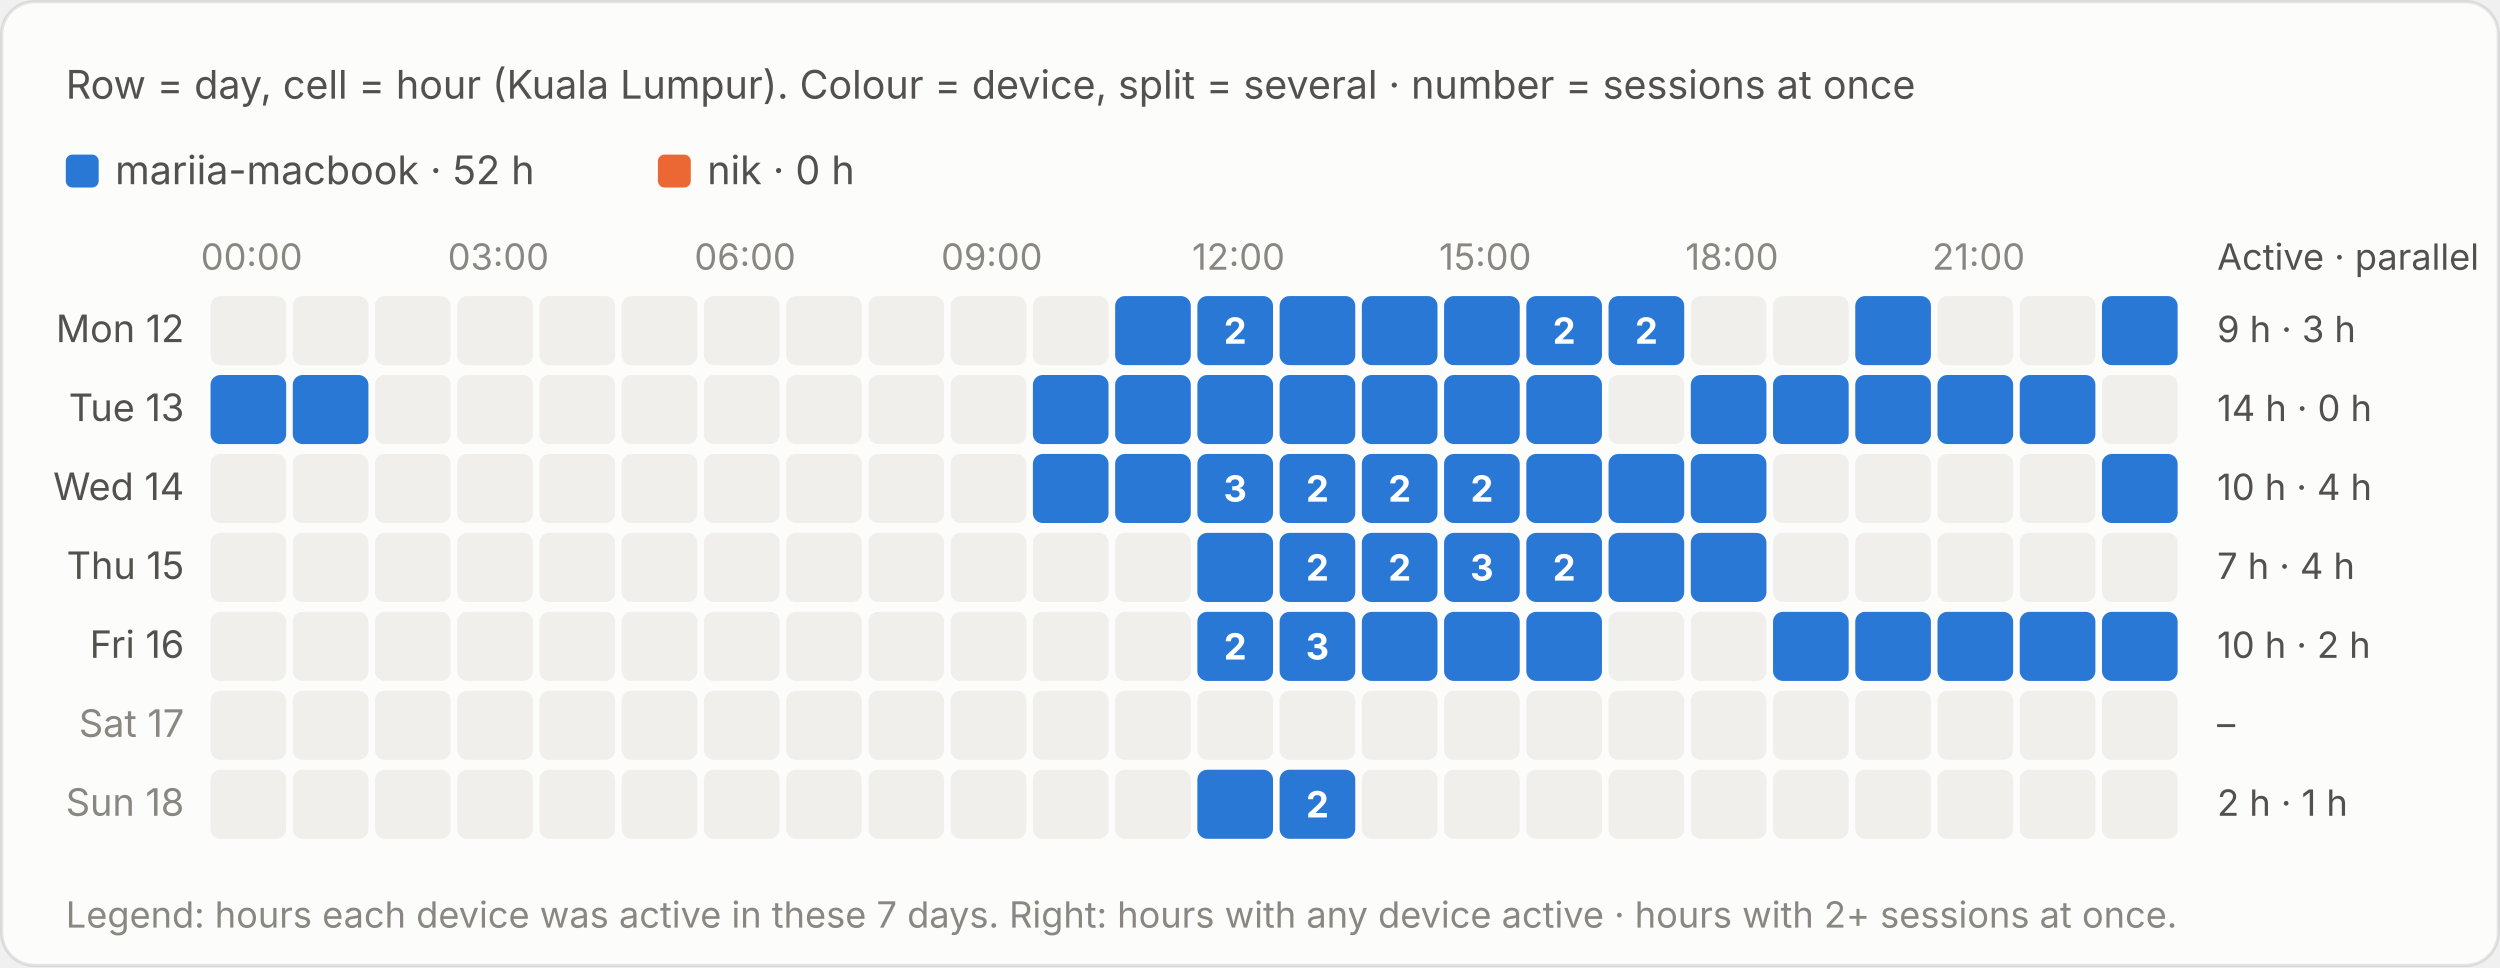
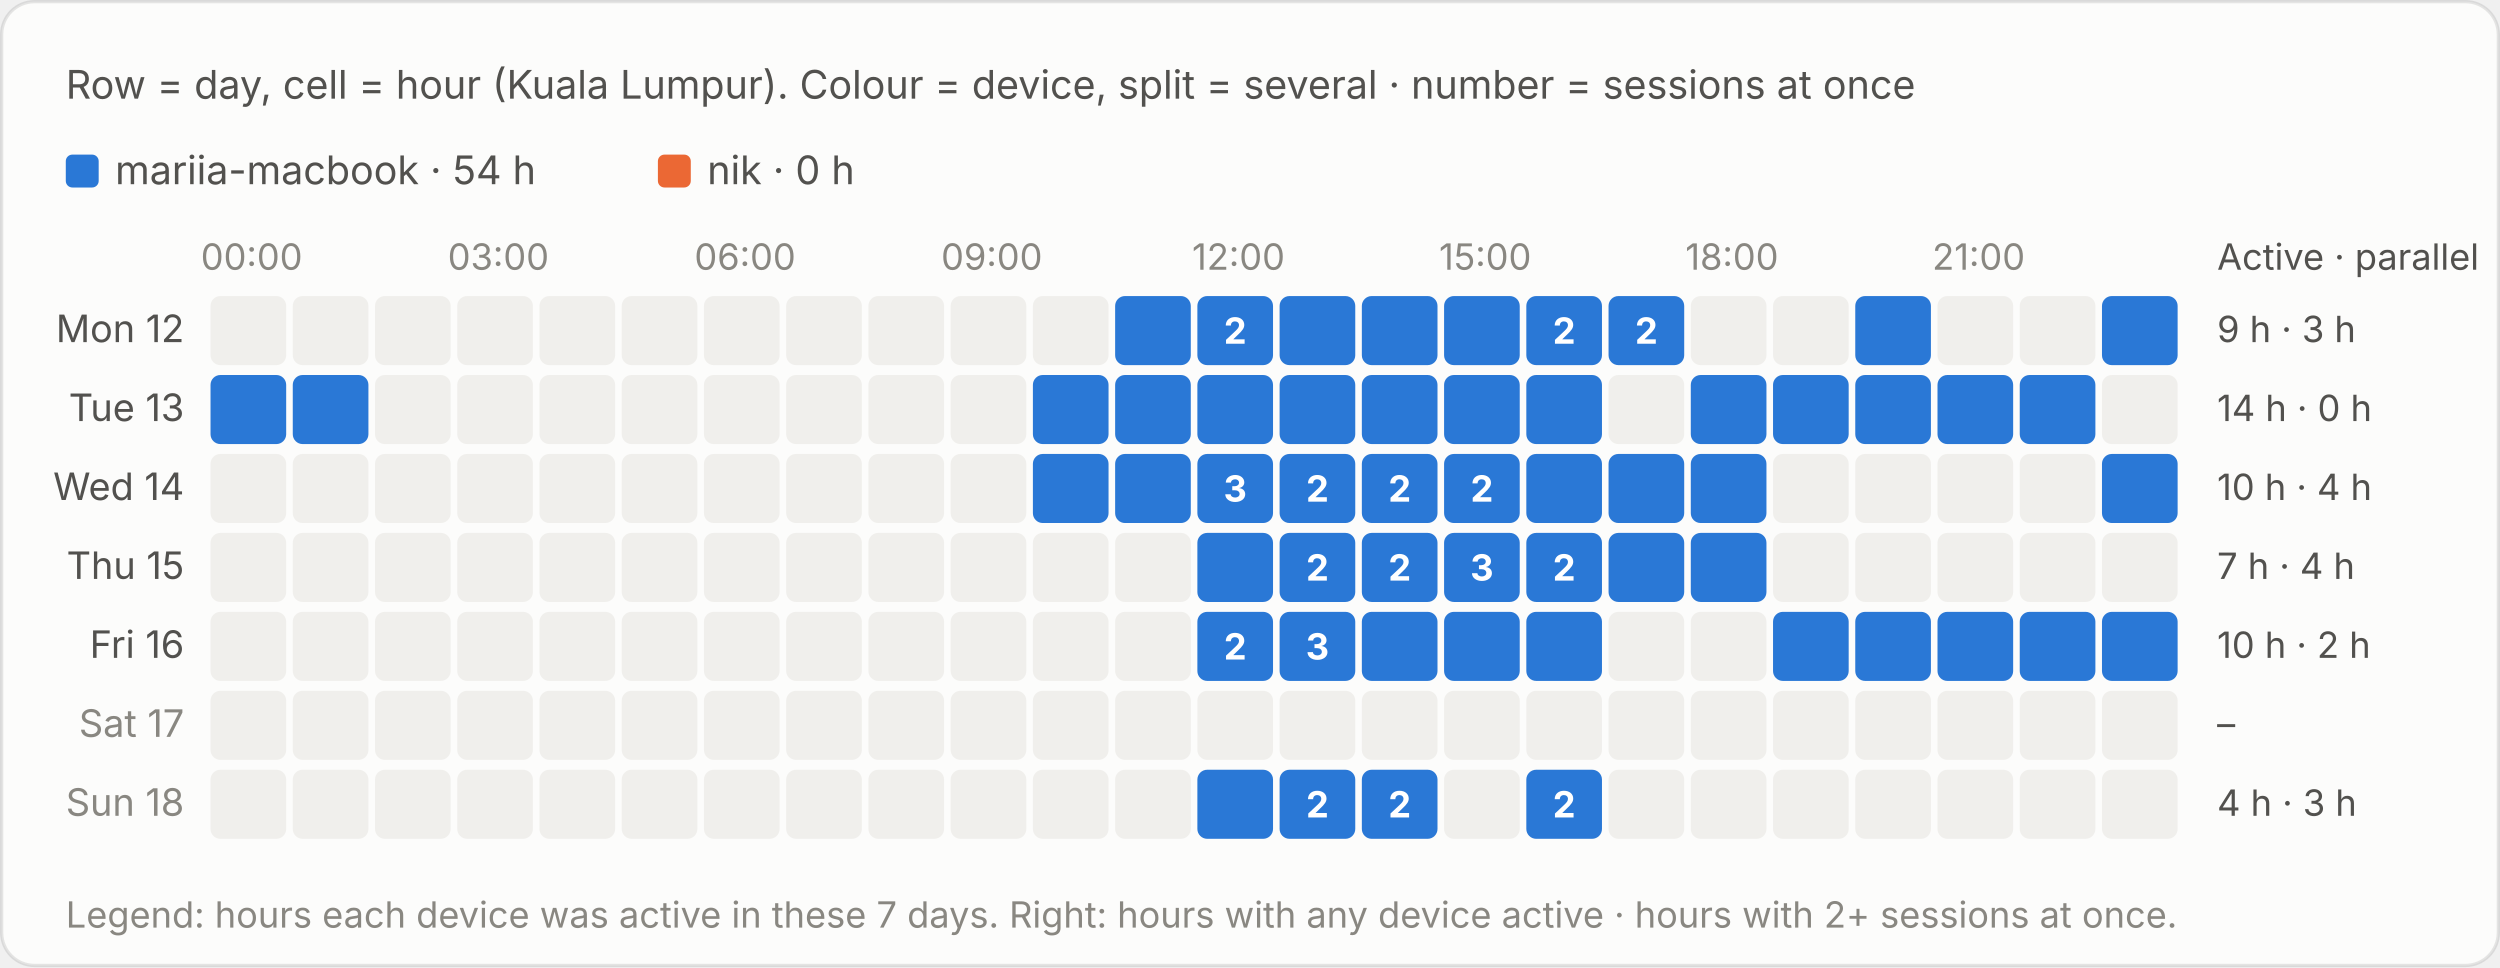
<svg xmlns="http://www.w3.org/2000/svg" viewBox="0 0 760 294" width="760" height="294" role="img" aria-label="Row = day, cell = hour (Kuala Lumpur). Colour = device, split = several · number = sessions at once">
  <style>text{font-family:system-ui,-apple-system,"Segoe UI",sans-serif;font-variant-numeric:tabular-nums}.bg{fill:#fcfcfb;stroke:rgba(11,11,11,.10)}.tp{fill:#0b0b0b}.ts{fill:#52514e}.tm{fill:#898781}.grid{stroke:#e1e0d9;stroke-width:1}.base{stroke:#c3c2b7;stroke-width:1}.so{fill:#b5b3ad}.lo{stroke:#b5b3ad}.qe{fill:#f0efec}.ring{stroke:#fcfcfb}.area{fill-opacity:.1}.s0{fill:#2a78d6}.l0{stroke:#2a78d6}.s1{fill:#eb6834}.l1{stroke:#eb6834}.s2{fill:#1baf7a}.l2{stroke:#1baf7a}.s3{fill:#eda100}.l3{stroke:#eda100}.s4{fill:#e87ba4}.l4{stroke:#e87ba4}.s5{fill:#008300}.l5{stroke:#008300}.s6{fill:#4a3aa7}.l6{stroke:#4a3aa7}.s7{fill:#e34948}.l7{stroke:#e34948}.q0{fill:#cde2fb}.q1{fill:#9ec5f4}.q2{fill:#6da7ec}.q3{fill:#3987e5}.q4{fill:#256abf}.q5{fill:#184f95}.q6{fill:#0d366b}.r0{fill:#f8d4d4}.r1{fill:#ec8f8f}.r2{fill:#c42f2f}.a0{fill:#fbe3e3}.a1{fill:#f5b8b8}.a2{fill:#ec8f8f}.a3{fill:#d65252}.a4{fill:#a82525}.tq0{fill:#0b0b0b}.tq1{fill:#0b0b0b}.tq2{fill:#0b0b0b}.tq3{fill:#ffffff}.tq4{fill:#ffffff}.tq5{fill:#ffffff}.tq6{fill:#ffffff}.tr0{fill:#0b0b0b}.tr1{fill:#0b0b0b}.tr2{fill:#ffffff}.ta0{fill:#0b0b0b}.ta1{fill:#0b0b0b}.ta2{fill:#0b0b0b}.ta3{fill:#ffffff}.ta4{fill:#ffffff}.tw{fill:#ffffff}@media (prefers-color-scheme:dark){.bg{fill:#1a1a19;stroke:rgba(255,255,255,.10)}.tp{fill:#fff}.ts{fill:#c3c2b7}.tm{fill:#898781}.grid{stroke:#2c2c2a}.base{stroke:#383835}.so{fill:#5c5b57}.lo{stroke:#5c5b57}.qe{fill:#262624}.ring{stroke:#1a1a19}.s0{fill:#3987e5}.l0{stroke:#3987e5}.s1{fill:#d95926}.l1{stroke:#d95926}.s2{fill:#199e70}.l2{stroke:#199e70}.s3{fill:#c98500}.l3{stroke:#c98500}.s4{fill:#d55181}.l4{stroke:#d55181}.s5{fill:#008300}.l5{stroke:#008300}.s6{fill:#9085e9}.l6{stroke:#9085e9}.s7{fill:#e66767}.l7{stroke:#e66767}.q0{fill:#16263a}.q1{fill:#123a66}.q2{fill:#184f95}.q3{fill:#256abf}.q4{fill:#3987e5}.q5{fill:#6da7ec}.q6{fill:#b7d3f6}.r0{fill:#4a2023}.r1{fill:#8c2c2f}.r2{fill:#e25555}.a0{fill:#3a1a1c}.a1{fill:#5e2427}.a2{fill:#8c2c2f}.a3{fill:#c43c3f}.a4{fill:#f07070}.tq0{fill:#ffffff}.tq1{fill:#ffffff}.tq2{fill:#ffffff}.tq3{fill:#ffffff}.tq4{fill:#ffffff}.tq5{fill:#0b0b0b}.tq6{fill:#0b0b0b}.tr0{fill:#ffffff}.tr1{fill:#ffffff}.tr2{fill:#ffffff}.ta0{fill:#ffffff}.ta1{fill:#ffffff}.ta2{fill:#ffffff}.ta3{fill:#ffffff}.ta4{fill:#0b0b0b}.tw{fill:#ffffff}}</style>
  <rect class="bg" x=".5" y=".5" width="759" height="293" rx="10" />
  <text class="ts" x="20" y="30" font-size="12">Row = day, cell = hour (Kuala Lumpur). Colour = device, split = several · number = sessions at once</text>
  <g transform="translate(0,-20)">
    <rect class="s0" x="20.0" y="67" width="10" height="10" rx="2" />
-     <text class="ts" x="35.0" y="76" font-size="12">mariia-macbook · 52 h</text>
+     <text class="ts" x="35.0" y="76" font-size="12">mariia-macbook · 54 h</text>
    <rect class="s1" x="200.0" y="67" width="10" height="10" rx="2" />
    <text class="ts" x="215.0" y="76" font-size="12">nik · 0 h</text>
    <text class="tm" x="76.5" y="102" font-size="11" text-anchor="middle">00:00</text>
    <text class="tm" x="151.5" y="102" font-size="11" text-anchor="middle">03:00</text>
    <text class="tm" x="226.5" y="102" font-size="11" text-anchor="middle">06:00</text>
    <text class="tm" x="301.5" y="102" font-size="11" text-anchor="middle">09:00</text>
    <text class="tm" x="376.5" y="102" font-size="11" text-anchor="middle">12:00</text>
    <text class="tm" x="451.5" y="102" font-size="11" text-anchor="middle">15:00</text>
    <text class="tm" x="526.5" y="102" font-size="11" text-anchor="middle">18:00</text>
    <text class="tm" x="601.5" y="102" font-size="11" text-anchor="middle">21:00</text>
    <text class="ts" x="674" y="102" font-size="11">Active · parallel</text>
    <text class="ts" x="56" y="124.0" font-size="11.5" text-anchor="end">Mon 12</text>
    <rect class="qe" x="64.0" y="110" width="23" height="21" rx="3" />
    <rect class="qe" x="89.0" y="110" width="23" height="21" rx="3" />
    <rect class="qe" x="114.0" y="110" width="23" height="21" rx="3" />
    <rect class="qe" x="139.0" y="110" width="23" height="21" rx="3" />
    <rect class="qe" x="164.0" y="110" width="23" height="21" rx="3" />
    <rect class="qe" x="189.0" y="110" width="23" height="21" rx="3" />
    <rect class="qe" x="214.0" y="110" width="23" height="21" rx="3" />
    <rect class="qe" x="239.0" y="110" width="23" height="21" rx="3" />
    <rect class="qe" x="264.0" y="110" width="23" height="21" rx="3" />
    <rect class="qe" x="289.0" y="110" width="23" height="21" rx="3" />
    <rect class="qe" x="314.0" y="110" width="23" height="21" rx="3" />
    <rect class="s0" x="339.0" y="110" width="23.0" height="21" rx="3" />
    <rect x="339.0" y="110" width="23" height="21" fill="transparent" />
    <rect class="s0" x="364.0" y="110" width="23.0" height="21" rx="3" />
    <rect x="364.0" y="110" width="23" height="21" fill="transparent" />
    <text class="tw" x="375.5" y="124.5" font-size="11" font-weight="700" text-anchor="middle">2</text>
    <rect class="s0" x="389.0" y="110" width="23.0" height="21" rx="3" />
    <rect x="389.0" y="110" width="23" height="21" fill="transparent" />
    <rect class="s0" x="414.0" y="110" width="23.0" height="21" rx="3" />
    <rect x="414.0" y="110" width="23" height="21" fill="transparent" />
    <rect class="s0" x="439.0" y="110" width="23.0" height="21" rx="3" />
    <rect x="439.0" y="110" width="23" height="21" fill="transparent" />
    <rect class="s0" x="464.0" y="110" width="23.0" height="21" rx="3" />
    <rect x="464.0" y="110" width="23" height="21" fill="transparent" />
    <text class="tw" x="475.5" y="124.5" font-size="11" font-weight="700" text-anchor="middle">2</text>
    <rect class="s0" x="489.0" y="110" width="23.0" height="21" rx="3" />
    <rect x="489.0" y="110" width="23" height="21" fill="transparent" />
    <text class="tw" x="500.5" y="124.5" font-size="11" font-weight="700" text-anchor="middle">2</text>
    <rect class="qe" x="514.0" y="110" width="23" height="21" rx="3" />
    <rect class="qe" x="539.0" y="110" width="23" height="21" rx="3" />
    <rect class="s0" x="564.0" y="110" width="23.0" height="21" rx="3" />
    <rect x="564.0" y="110" width="23" height="21" fill="transparent" />
    <rect class="qe" x="589.0" y="110" width="23" height="21" rx="3" />
    <rect class="qe" x="614.0" y="110" width="23" height="21" rx="3" />
    <rect class="s0" x="639.0" y="110" width="23.0" height="21" rx="3" />
    <rect x="639.0" y="110" width="23" height="21" fill="transparent" />
    <text class="ts" x="674" y="124.0" font-size="11">9 h · 3 h</text>
    <text class="ts" x="56" y="148.0" font-size="11.5" text-anchor="end">Tue 13</text>
    <rect class="s0" x="64.0" y="134" width="23.0" height="21" rx="3" />
    <rect x="64.0" y="134" width="23" height="21" fill="transparent" />
    <rect class="s0" x="89.0" y="134" width="23.0" height="21" rx="3" />
    <rect x="89.0" y="134" width="23" height="21" fill="transparent" />
    <rect class="qe" x="114.0" y="134" width="23" height="21" rx="3" />
    <rect class="qe" x="139.0" y="134" width="23" height="21" rx="3" />
    <rect class="qe" x="164.0" y="134" width="23" height="21" rx="3" />
    <rect class="qe" x="189.0" y="134" width="23" height="21" rx="3" />
    <rect class="qe" x="214.0" y="134" width="23" height="21" rx="3" />
    <rect class="qe" x="239.0" y="134" width="23" height="21" rx="3" />
    <rect class="qe" x="264.0" y="134" width="23" height="21" rx="3" />
    <rect class="qe" x="289.0" y="134" width="23" height="21" rx="3" />
    <rect class="s0" x="314.0" y="134" width="23.0" height="21" rx="3" />
    <rect x="314.0" y="134" width="23" height="21" fill="transparent" />
    <rect class="s0" x="339.0" y="134" width="23.0" height="21" rx="3" />
    <rect x="339.0" y="134" width="23" height="21" fill="transparent" />
    <rect class="s0" x="364.0" y="134" width="23.0" height="21" rx="3" />
    <rect x="364.0" y="134" width="23" height="21" fill="transparent" />
    <rect class="s0" x="389.0" y="134" width="23.0" height="21" rx="3" />
    <rect x="389.0" y="134" width="23" height="21" fill="transparent" />
    <rect class="s0" x="414.0" y="134" width="23.0" height="21" rx="3" />
    <rect x="414.0" y="134" width="23" height="21" fill="transparent" />
    <rect class="s0" x="439.0" y="134" width="23.0" height="21" rx="3" />
    <rect x="439.0" y="134" width="23" height="21" fill="transparent" />
    <rect class="s0" x="464.0" y="134" width="23.0" height="21" rx="3" />
    <rect x="464.0" y="134" width="23" height="21" fill="transparent" />
    <rect class="qe" x="489.0" y="134" width="23" height="21" rx="3" />
    <rect class="s0" x="514.0" y="134" width="23.0" height="21" rx="3" />
    <rect x="514.0" y="134" width="23" height="21" fill="transparent" />
    <rect class="s0" x="539.0" y="134" width="23.0" height="21" rx="3" />
    <rect x="539.0" y="134" width="23" height="21" fill="transparent" />
    <rect class="s0" x="564.0" y="134" width="23.0" height="21" rx="3" />
    <rect x="564.0" y="134" width="23" height="21" fill="transparent" />
    <rect class="s0" x="589.0" y="134" width="23.0" height="21" rx="3" />
    <rect x="589.0" y="134" width="23" height="21" fill="transparent" />
    <rect class="s0" x="614.0" y="134" width="23.0" height="21" rx="3" />
    <rect x="614.0" y="134" width="23" height="21" fill="transparent" />
    <rect class="qe" x="639.0" y="134" width="23" height="21" rx="3" />
    <text class="ts" x="674" y="148.0" font-size="11">14 h · 0 h</text>
    <text class="ts" x="56" y="172.0" font-size="11.5" text-anchor="end">Wed 14</text>
    <rect class="qe" x="64.0" y="158" width="23" height="21" rx="3" />
    <rect class="qe" x="89.0" y="158" width="23" height="21" rx="3" />
    <rect class="qe" x="114.0" y="158" width="23" height="21" rx="3" />
    <rect class="qe" x="139.0" y="158" width="23" height="21" rx="3" />
    <rect class="qe" x="164.0" y="158" width="23" height="21" rx="3" />
    <rect class="qe" x="189.0" y="158" width="23" height="21" rx="3" />
    <rect class="qe" x="214.0" y="158" width="23" height="21" rx="3" />
    <rect class="qe" x="239.0" y="158" width="23" height="21" rx="3" />
    <rect class="qe" x="264.0" y="158" width="23" height="21" rx="3" />
    <rect class="qe" x="289.0" y="158" width="23" height="21" rx="3" />
    <rect class="s0" x="314.0" y="158" width="23.0" height="21" rx="3" />
    <rect x="314.0" y="158" width="23" height="21" fill="transparent" />
    <rect class="s0" x="339.0" y="158" width="23.0" height="21" rx="3" />
    <rect x="339.0" y="158" width="23" height="21" fill="transparent" />
    <rect class="s0" x="364.0" y="158" width="23.0" height="21" rx="3" />
    <rect x="364.0" y="158" width="23" height="21" fill="transparent" />
    <text class="tw" x="375.5" y="172.5" font-size="11" font-weight="700" text-anchor="middle">3</text>
    <rect class="s0" x="389.0" y="158" width="23.0" height="21" rx="3" />
    <rect x="389.0" y="158" width="23" height="21" fill="transparent" />
    <text class="tw" x="400.5" y="172.5" font-size="11" font-weight="700" text-anchor="middle">2</text>
    <rect class="s0" x="414.0" y="158" width="23.0" height="21" rx="3" />
    <rect x="414.0" y="158" width="23" height="21" fill="transparent" />
    <text class="tw" x="425.5" y="172.5" font-size="11" font-weight="700" text-anchor="middle">2</text>
    <rect class="s0" x="439.0" y="158" width="23.0" height="21" rx="3" />
    <rect x="439.0" y="158" width="23" height="21" fill="transparent" />
    <text class="tw" x="450.5" y="172.5" font-size="11" font-weight="700" text-anchor="middle">2</text>
    <rect class="s0" x="464.0" y="158" width="23.0" height="21" rx="3" />
    <rect x="464.0" y="158" width="23" height="21" fill="transparent" />
    <rect class="s0" x="489.0" y="158" width="23.0" height="21" rx="3" />
    <rect x="489.0" y="158" width="23" height="21" fill="transparent" />
    <rect class="s0" x="514.0" y="158" width="23.0" height="21" rx="3" />
    <rect x="514.0" y="158" width="23" height="21" fill="transparent" />
    <rect class="qe" x="539.0" y="158" width="23" height="21" rx="3" />
    <rect class="qe" x="564.0" y="158" width="23" height="21" rx="3" />
    <rect class="qe" x="589.0" y="158" width="23" height="21" rx="3" />
    <rect class="qe" x="614.0" y="158" width="23" height="21" rx="3" />
    <rect class="s0" x="639.0" y="158" width="23.0" height="21" rx="3" />
    <rect x="639.0" y="158" width="23" height="21" fill="transparent" />
    <text class="ts" x="674" y="172.0" font-size="11">10 h · 4 h</text>
    <text class="ts" x="56" y="196.0" font-size="11.5" text-anchor="end">Thu 15</text>
    <rect class="qe" x="64.0" y="182" width="23" height="21" rx="3" />
    <rect class="qe" x="89.0" y="182" width="23" height="21" rx="3" />
    <rect class="qe" x="114.0" y="182" width="23" height="21" rx="3" />
    <rect class="qe" x="139.0" y="182" width="23" height="21" rx="3" />
    <rect class="qe" x="164.0" y="182" width="23" height="21" rx="3" />
    <rect class="qe" x="189.0" y="182" width="23" height="21" rx="3" />
    <rect class="qe" x="214.0" y="182" width="23" height="21" rx="3" />
    <rect class="qe" x="239.0" y="182" width="23" height="21" rx="3" />
    <rect class="qe" x="264.0" y="182" width="23" height="21" rx="3" />
    <rect class="qe" x="289.0" y="182" width="23" height="21" rx="3" />
    <rect class="qe" x="314.0" y="182" width="23" height="21" rx="3" />
    <rect class="qe" x="339.0" y="182" width="23" height="21" rx="3" />
    <rect class="s0" x="364.0" y="182" width="23.0" height="21" rx="3" />
    <rect x="364.0" y="182" width="23" height="21" fill="transparent" />
    <rect class="s0" x="389.0" y="182" width="23.0" height="21" rx="3" />
    <rect x="389.0" y="182" width="23" height="21" fill="transparent" />
    <text class="tw" x="400.5" y="196.5" font-size="11" font-weight="700" text-anchor="middle">2</text>
    <rect class="s0" x="414.0" y="182" width="23.0" height="21" rx="3" />
    <rect x="414.0" y="182" width="23" height="21" fill="transparent" />
    <text class="tw" x="425.5" y="196.5" font-size="11" font-weight="700" text-anchor="middle">2</text>
    <rect class="s0" x="439.0" y="182" width="23.0" height="21" rx="3" />
    <rect x="439.0" y="182" width="23" height="21" fill="transparent" />
    <text class="tw" x="450.5" y="196.5" font-size="11" font-weight="700" text-anchor="middle">3</text>
    <rect class="s0" x="464.0" y="182" width="23.0" height="21" rx="3" />
    <rect x="464.0" y="182" width="23" height="21" fill="transparent" />
    <text class="tw" x="475.5" y="196.5" font-size="11" font-weight="700" text-anchor="middle">2</text>
    <rect class="s0" x="489.0" y="182" width="23.0" height="21" rx="3" />
    <rect x="489.0" y="182" width="23" height="21" fill="transparent" />
    <rect class="s0" x="514.0" y="182" width="23.0" height="21" rx="3" />
    <rect x="514.0" y="182" width="23" height="21" fill="transparent" />
    <rect class="qe" x="539.0" y="182" width="23" height="21" rx="3" />
    <rect class="qe" x="564.0" y="182" width="23" height="21" rx="3" />
    <rect class="qe" x="589.0" y="182" width="23" height="21" rx="3" />
    <rect class="qe" x="614.0" y="182" width="23" height="21" rx="3" />
    <rect class="qe" x="639.0" y="182" width="23" height="21" rx="3" />
    <text class="ts" x="674" y="196.0" font-size="11">7 h · 4 h</text>
    <text class="ts" x="56" y="220.0" font-size="11.5" text-anchor="end">Fri 16</text>
    <rect class="qe" x="64.0" y="206" width="23" height="21" rx="3" />
    <rect class="qe" x="89.0" y="206" width="23" height="21" rx="3" />
    <rect class="qe" x="114.0" y="206" width="23" height="21" rx="3" />
    <rect class="qe" x="139.0" y="206" width="23" height="21" rx="3" />
    <rect class="qe" x="164.0" y="206" width="23" height="21" rx="3" />
    <rect class="qe" x="189.0" y="206" width="23" height="21" rx="3" />
    <rect class="qe" x="214.0" y="206" width="23" height="21" rx="3" />
    <rect class="qe" x="239.0" y="206" width="23" height="21" rx="3" />
    <rect class="qe" x="264.0" y="206" width="23" height="21" rx="3" />
    <rect class="qe" x="289.0" y="206" width="23" height="21" rx="3" />
    <rect class="qe" x="314.0" y="206" width="23" height="21" rx="3" />
    <rect class="qe" x="339.0" y="206" width="23" height="21" rx="3" />
    <rect class="s0" x="364.0" y="206" width="23.0" height="21" rx="3" />
    <rect x="364.0" y="206" width="23" height="21" fill="transparent" />
    <text class="tw" x="375.5" y="220.5" font-size="11" font-weight="700" text-anchor="middle">2</text>
    <rect class="s0" x="389.0" y="206" width="23.0" height="21" rx="3" />
    <rect x="389.0" y="206" width="23" height="21" fill="transparent" />
    <text class="tw" x="400.5" y="220.5" font-size="11" font-weight="700" text-anchor="middle">3</text>
    <rect class="s0" x="414.0" y="206" width="23.0" height="21" rx="3" />
    <rect x="414.0" y="206" width="23" height="21" fill="transparent" />
    <rect class="s0" x="439.0" y="206" width="23.0" height="21" rx="3" />
    <rect x="439.0" y="206" width="23" height="21" fill="transparent" />
    <rect class="s0" x="464.0" y="206" width="23.0" height="21" rx="3" />
    <rect x="464.0" y="206" width="23" height="21" fill="transparent" />
    <rect class="qe" x="489.0" y="206" width="23" height="21" rx="3" />
    <rect class="qe" x="514.0" y="206" width="23" height="21" rx="3" />
    <rect class="s0" x="539.0" y="206" width="23.0" height="21" rx="3" />
    <rect x="539.0" y="206" width="23" height="21" fill="transparent" />
    <rect class="s0" x="564.0" y="206" width="23.0" height="21" rx="3" />
    <rect x="564.0" y="206" width="23" height="21" fill="transparent" />
    <rect class="s0" x="589.0" y="206" width="23.0" height="21" rx="3" />
    <rect x="589.0" y="206" width="23" height="21" fill="transparent" />
    <rect class="s0" x="614.0" y="206" width="23.0" height="21" rx="3" />
    <rect x="614.0" y="206" width="23" height="21" fill="transparent" />
    <rect class="s0" x="639.0" y="206" width="23.0" height="21" rx="3" />
    <rect x="639.0" y="206" width="23" height="21" fill="transparent" />
    <text class="ts" x="674" y="220.0" font-size="11">10 h · 2 h</text>
    <text class="tm" x="56" y="244.0" font-size="11.5" text-anchor="end">Sat 17</text>
    <rect class="qe" x="64.0" y="230" width="23" height="21" rx="3" />
    <rect class="qe" x="89.0" y="230" width="23" height="21" rx="3" />
    <rect class="qe" x="114.0" y="230" width="23" height="21" rx="3" />
    <rect class="qe" x="139.0" y="230" width="23" height="21" rx="3" />
    <rect class="qe" x="164.0" y="230" width="23" height="21" rx="3" />
    <rect class="qe" x="189.0" y="230" width="23" height="21" rx="3" />
    <rect class="qe" x="214.0" y="230" width="23" height="21" rx="3" />
    <rect class="qe" x="239.0" y="230" width="23" height="21" rx="3" />
    <rect class="qe" x="264.0" y="230" width="23" height="21" rx="3" />
    <rect class="qe" x="289.0" y="230" width="23" height="21" rx="3" />
    <rect class="qe" x="314.0" y="230" width="23" height="21" rx="3" />
    <rect class="qe" x="339.0" y="230" width="23" height="21" rx="3" />
    <rect class="qe" x="364.0" y="230" width="23" height="21" rx="3" />
    <rect class="qe" x="389.0" y="230" width="23" height="21" rx="3" />
    <rect class="qe" x="414.0" y="230" width="23" height="21" rx="3" />
    <rect class="qe" x="439.0" y="230" width="23" height="21" rx="3" />
    <rect class="qe" x="464.0" y="230" width="23" height="21" rx="3" />
    <rect class="qe" x="489.0" y="230" width="23" height="21" rx="3" />
    <rect class="qe" x="514.0" y="230" width="23" height="21" rx="3" />
    <rect class="qe" x="539.0" y="230" width="23" height="21" rx="3" />
    <rect class="qe" x="564.0" y="230" width="23" height="21" rx="3" />
    <rect class="qe" x="589.0" y="230" width="23" height="21" rx="3" />
    <rect class="qe" x="614.0" y="230" width="23" height="21" rx="3" />
    <rect class="qe" x="639.0" y="230" width="23" height="21" rx="3" />
    <text class="ts" x="674" y="244.0" font-size="11">–</text>
    <text class="tm" x="56" y="268.0" font-size="11.5" text-anchor="end">Sun 18</text>
    <rect class="qe" x="64.0" y="254" width="23" height="21" rx="3" />
    <rect class="qe" x="89.0" y="254" width="23" height="21" rx="3" />
    <rect class="qe" x="114.0" y="254" width="23" height="21" rx="3" />
    <rect class="qe" x="139.0" y="254" width="23" height="21" rx="3" />
    <rect class="qe" x="164.0" y="254" width="23" height="21" rx="3" />
    <rect class="qe" x="189.0" y="254" width="23" height="21" rx="3" />
    <rect class="qe" x="214.0" y="254" width="23" height="21" rx="3" />
    <rect class="qe" x="239.0" y="254" width="23" height="21" rx="3" />
    <rect class="qe" x="264.0" y="254" width="23" height="21" rx="3" />
    <rect class="qe" x="289.0" y="254" width="23" height="21" rx="3" />
    <rect class="qe" x="314.0" y="254" width="23" height="21" rx="3" />
    <rect class="qe" x="339.0" y="254" width="23" height="21" rx="3" />
    <rect class="s0" x="364.0" y="254" width="23.0" height="21" rx="3" />
    <rect x="364.0" y="254" width="23" height="21" fill="transparent" />
    <rect class="s0" x="389.0" y="254" width="23.0" height="21" rx="3" />
    <rect x="389.0" y="254" width="23" height="21" fill="transparent" />
    <text class="tw" x="400.5" y="268.5" font-size="11" font-weight="700" text-anchor="middle">2</text>
-     <rect class="qe" x="414.0" y="254" width="23" height="21" rx="3" />
+     <rect class="s0" x="414.0" y="254" width="23.0" height="21" rx="3" />
+     <rect x="414.0" y="254" width="23" height="21" fill="transparent" />
+     <text class="tw" x="425.5" y="268.5" font-size="11" font-weight="700" text-anchor="middle">2</text>
    <rect class="qe" x="439.0" y="254" width="23" height="21" rx="3" />
-     <rect class="qe" x="464.0" y="254" width="23" height="21" rx="3" />
+     <rect class="s0" x="464.0" y="254" width="23.0" height="21" rx="3" />
+     <rect x="464.0" y="254" width="23" height="21" fill="transparent" />
+     <text class="tw" x="475.5" y="268.5" font-size="11" font-weight="700" text-anchor="middle">2</text>
    <rect class="qe" x="489.0" y="254" width="23" height="21" rx="3" />
    <rect class="qe" x="514.0" y="254" width="23" height="21" rx="3" />
    <rect class="qe" x="539.0" y="254" width="23" height="21" rx="3" />
    <rect class="qe" x="564.0" y="254" width="23" height="21" rx="3" />
    <rect class="qe" x="589.0" y="254" width="23" height="21" rx="3" />
    <rect class="qe" x="614.0" y="254" width="23" height="21" rx="3" />
    <rect class="qe" x="639.0" y="254" width="23" height="21" rx="3" />
-     <text class="ts" x="674" y="268.0" font-size="11">2 h · 1 h</text>
+     <text class="ts" x="674" y="268.0" font-size="11">4 h · 3 h</text>
    <text class="tm" x="20" y="302" font-size="11">Legend: hours each device was active in these 7 days. Right: hours with any device active · hours with 2+ sessions at once.</text>
  </g>
</svg>
